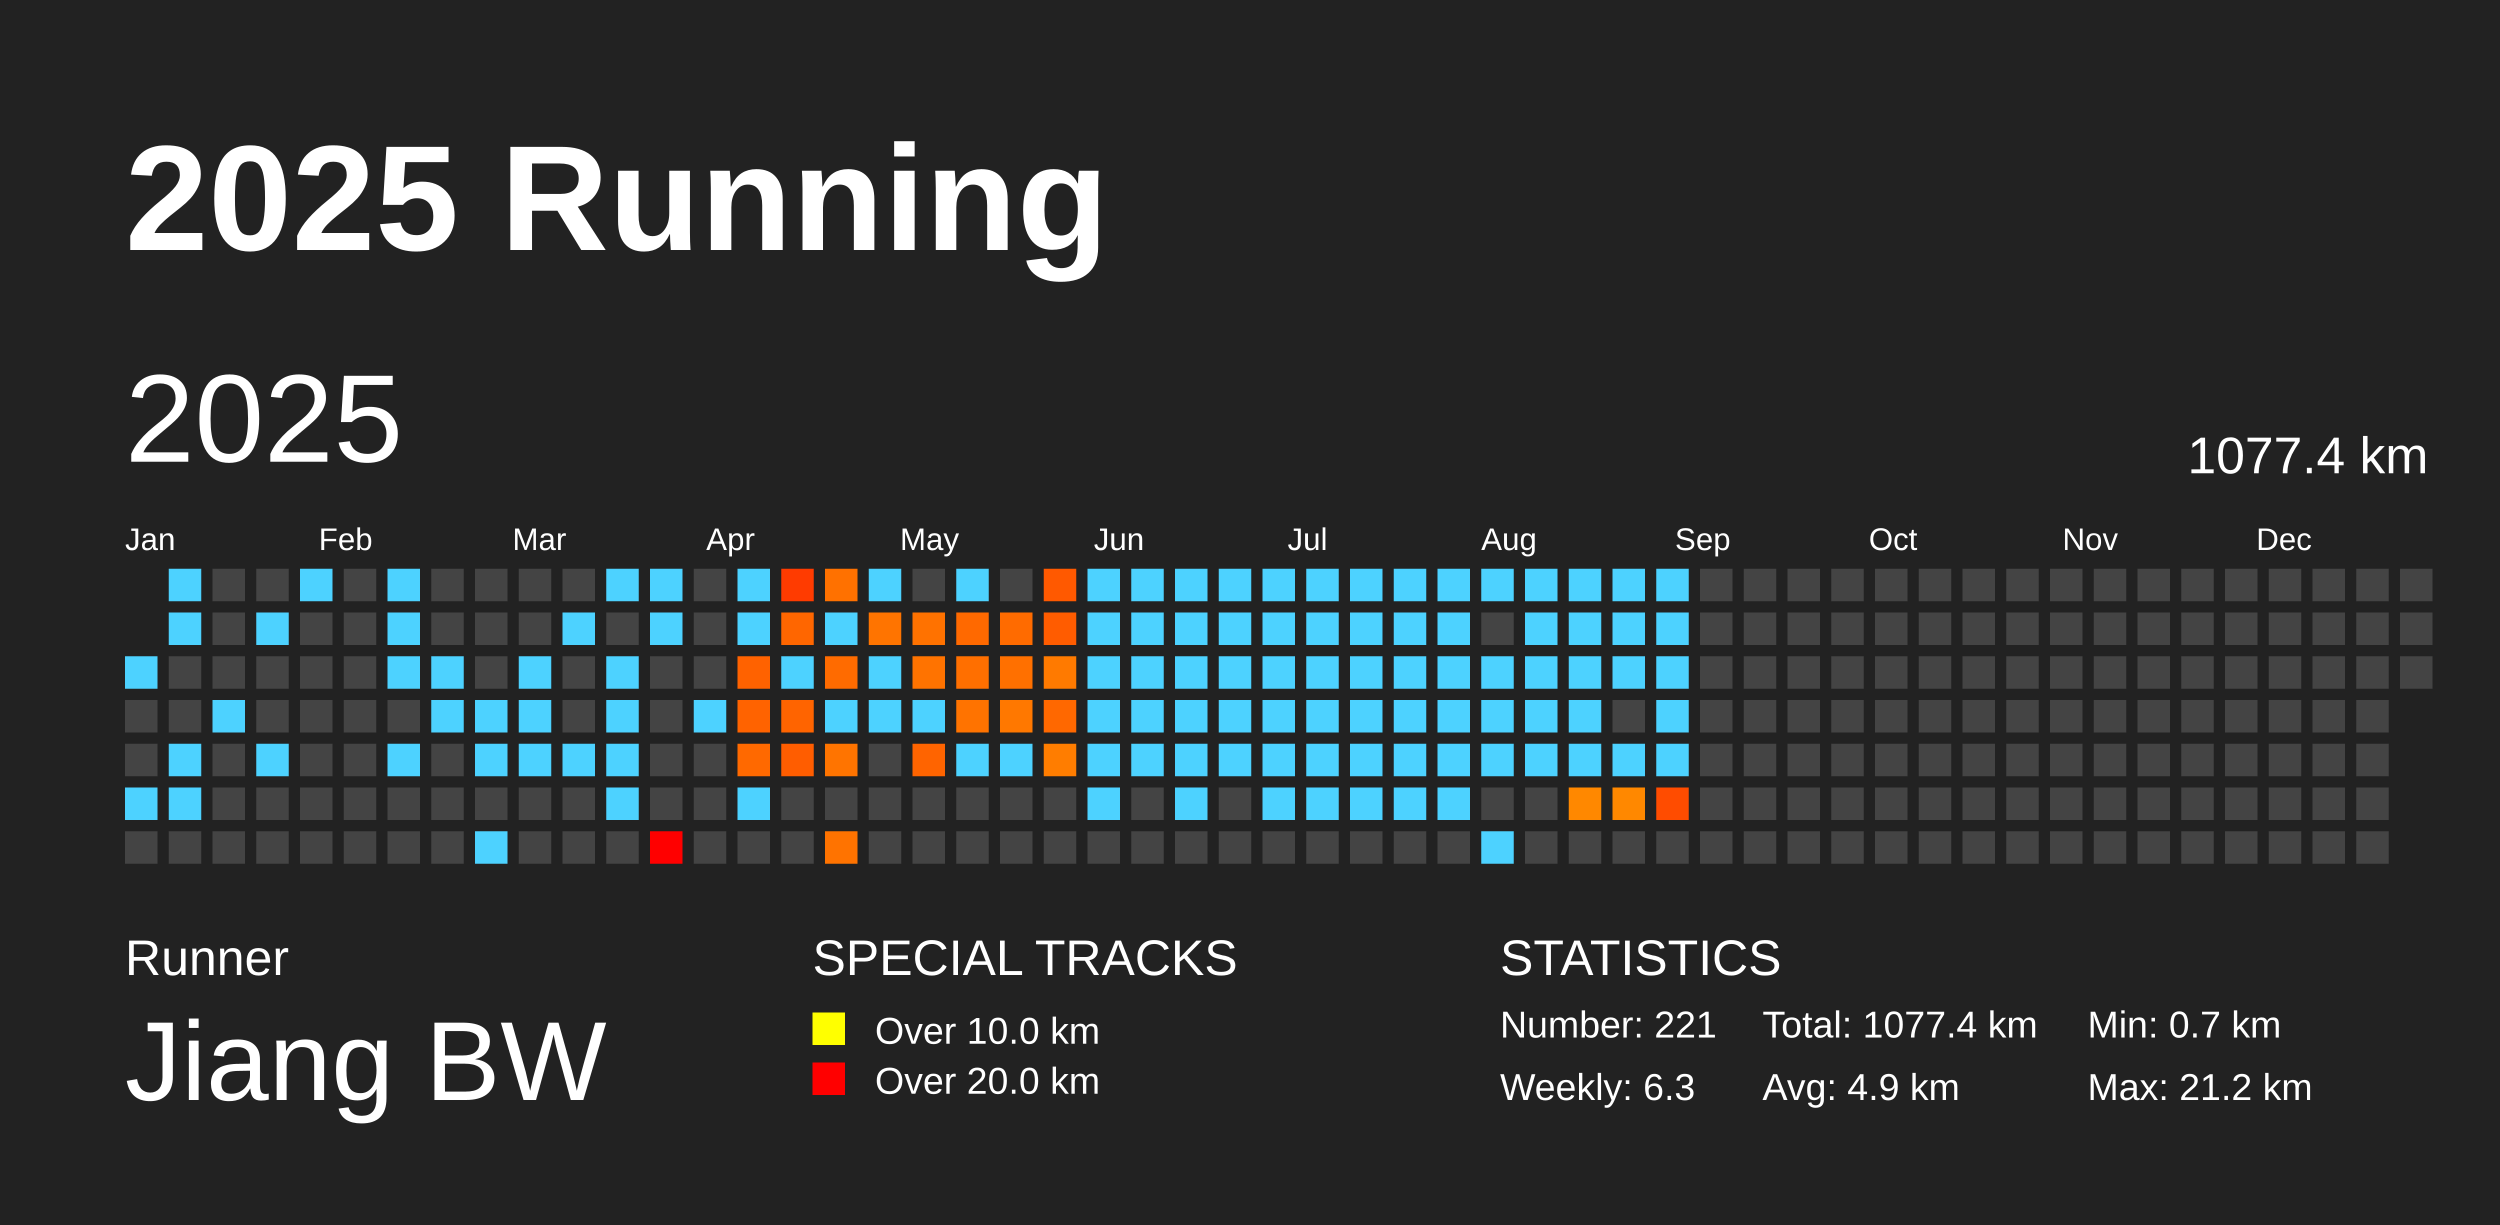
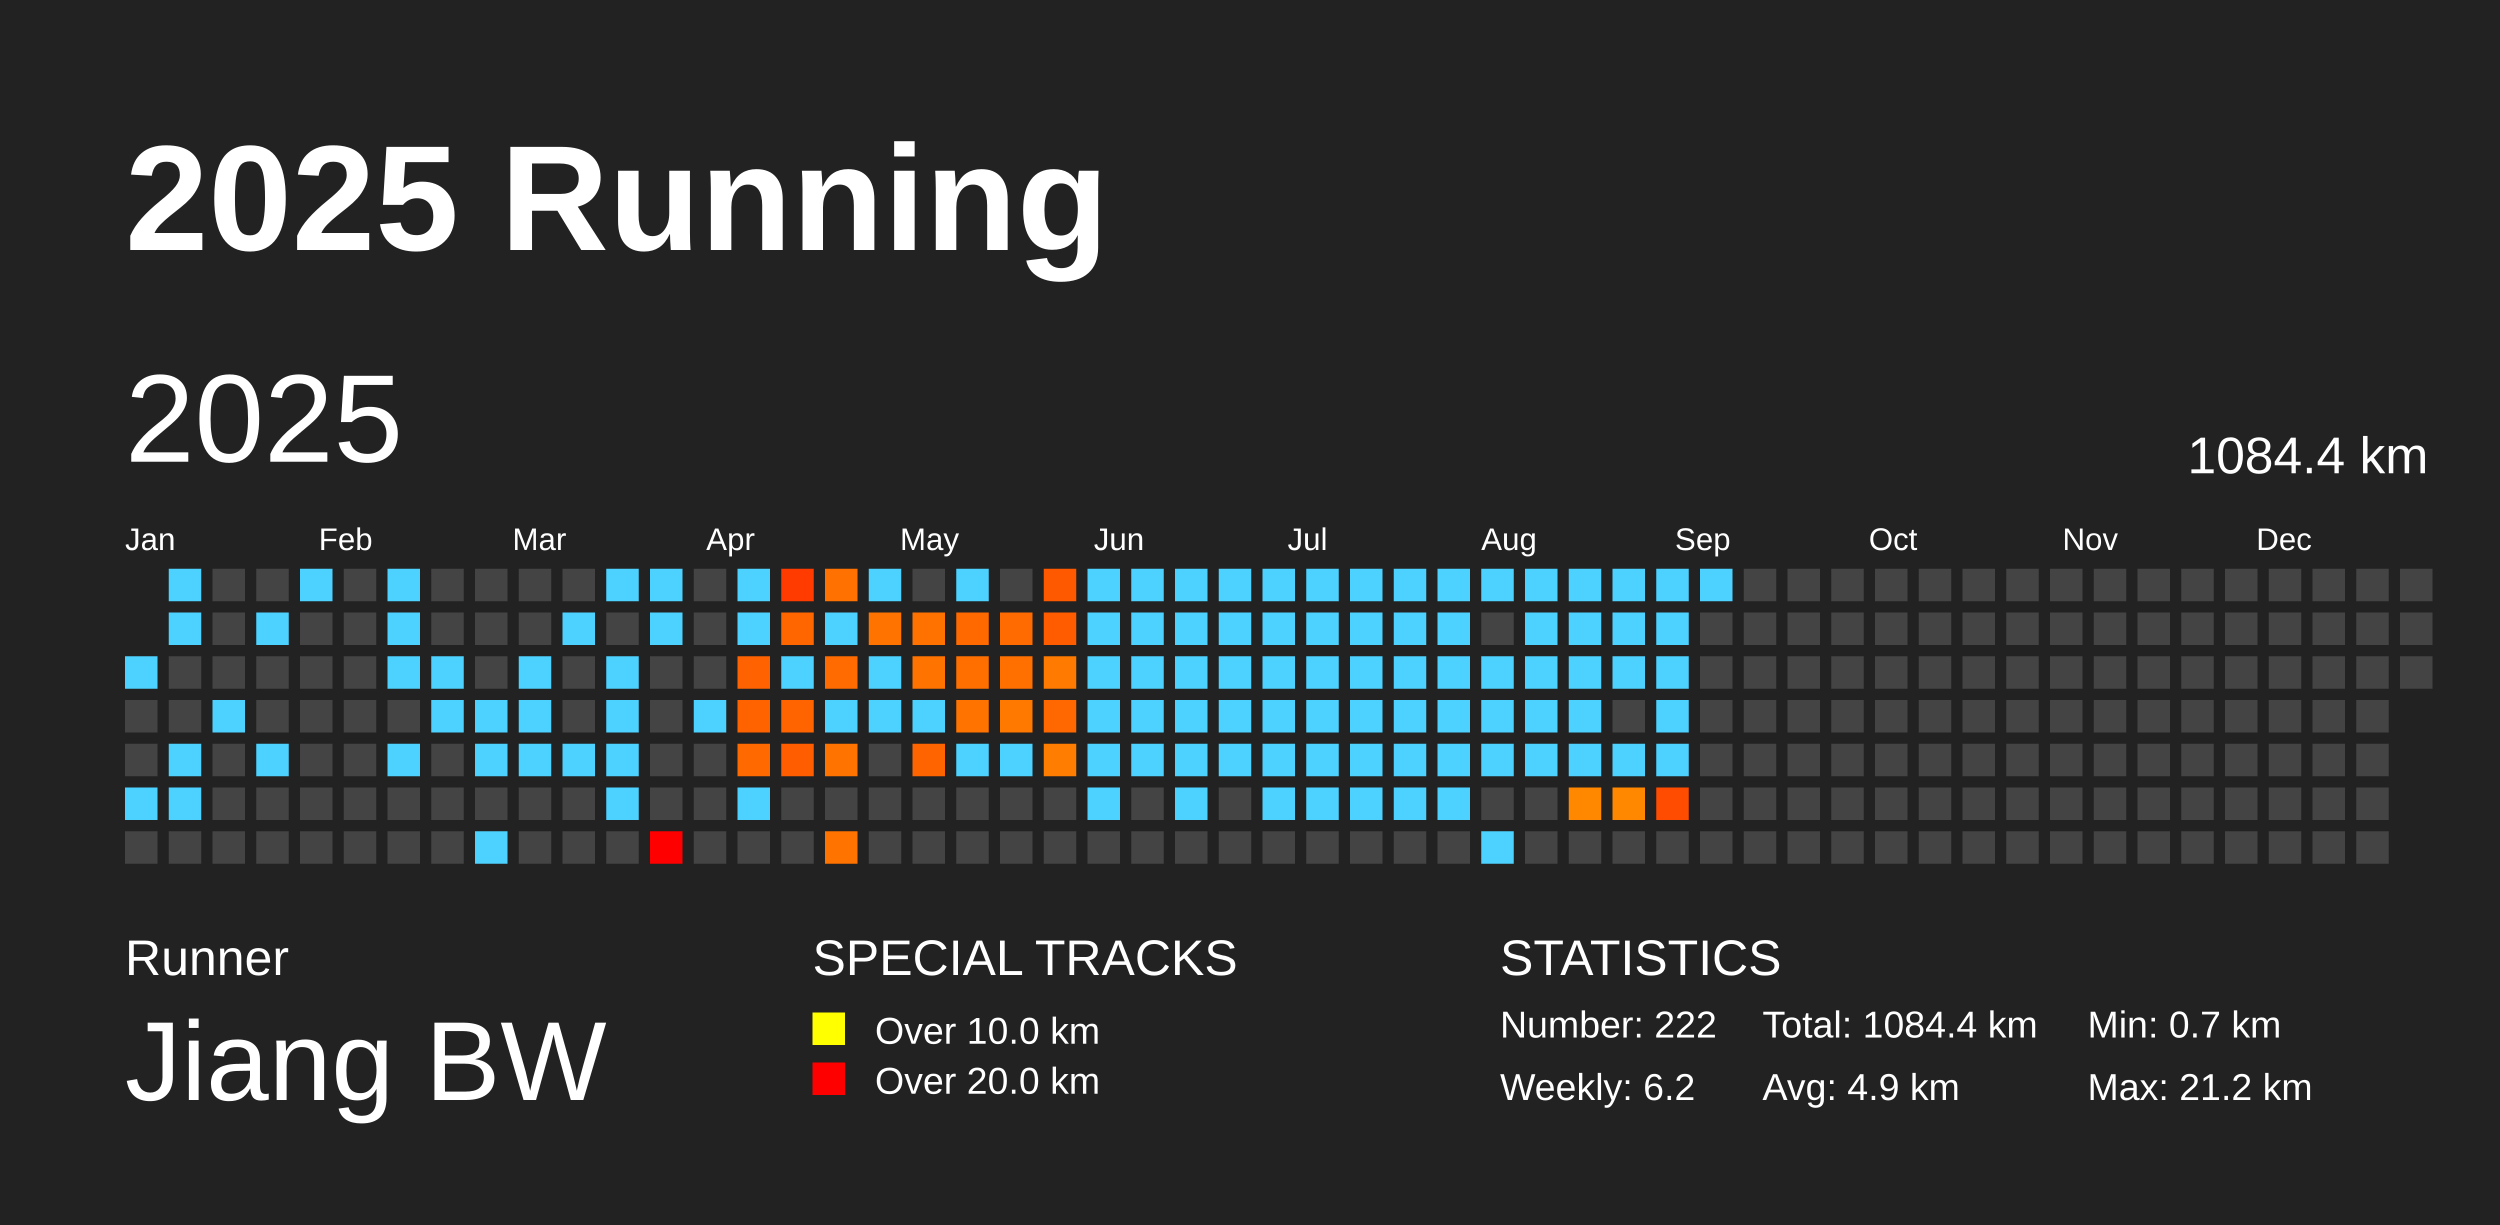
<svg xmlns="http://www.w3.org/2000/svg" baseProfile="full" height="98mm" version="1.1" viewBox="0,0,200,98" width="200mm">
  <defs />
  <rect fill="#222222" height="98" width="200" x="0" y="0" />
  <text fill="#FFFFFF" style="font-size:12px; font-family:Arial; font-weight:bold;" x="10" y="20">2025 Running</text>
  <text fill="#FFFFFF" style="font-size:4px; font-family:Arial" x="10" y="78">Runner</text>
  <text fill="#FFFFFF" style="font-size:9px; font-family:Arial" x="10" y="88">Jiang BW</text>
  <text fill="#FFFFFF" style="font-size:4px; font-family:Arial" x="65" y="78">SPECIAL TRACKS</text>
  <rect fill="yellow" height="2.6" width="2.6" x="65" y="81" />
  <text fill="#FFFFFF" style="font-size:3px; font-family:Arial" x="70" y="83.5">Over 10.0 km</text>
  <rect fill="red" height="2.6" width="2.6" x="65" y="85" />
  <text fill="#FFFFFF" style="font-size:3px; font-family:Arial" x="70" y="87.5">Over 20.0 km</text>
  <text fill="#FFFFFF" style="font-size:4px; font-family:Arial" x="120" y="78">STATISTICS</text>
-   <text fill="#FFFFFF" style="font-size:3px; font-family:Arial" x="120" y="83">Number: 221</text>
-   <text fill="#FFFFFF" style="font-size:3px; font-family:Arial" x="120" y="88">Weekly: 6.3</text>
-   <text fill="#FFFFFF" style="font-size:3px; font-family:Arial" x="141" y="83">Total: 1077.4 km</text>
+   <text fill="#FFFFFF" style="font-size:3px; font-family:Arial" x="120" y="83">Number: 222</text>
+   <text fill="#FFFFFF" style="font-size:3px; font-family:Arial" x="120" y="88">Weekly: 6.2</text>
+   <text fill="#FFFFFF" style="font-size:3px; font-family:Arial" x="141" y="83">Total: 1084.4 km</text>
  <text fill="#FFFFFF" style="font-size:3px; font-family:Arial" x="141" y="88">Avg: 4.9 km</text>
  <text fill="#FFFFFF" style="font-size:3px; font-family:Arial" x="167" y="83">Min: 0.7 km</text>
  <text fill="#FFFFFF" style="font-size:3px; font-family:Arial" x="167" y="88">Max: 21.2 km</text>
  <text dominant-baseline="hanging" fill="#FFFFFF" style="font-size:10.0px; font-family:Arial;" x="10" y="30">2025</text>
-   <text dominant-baseline="hanging" fill="#FFFFFF" style="font-size:4.125px; font-family:Arial;" x="175" y="35">1077.4 km</text>
+   <text dominant-baseline="hanging" fill="#FFFFFF" style="font-size:4.125px; font-family:Arial;" x="175" y="35">1084.4 km</text>
  <text fill="#FFFFFF" style="font-size:2.5px; font-family:Arial" x="10.0" y="44">Jan</text>
  <text fill="#FFFFFF" style="font-size:2.5px; font-family:Arial" x="25.5" y="44">Feb</text>
  <text fill="#FFFFFF" style="font-size:2.5px; font-family:Arial" x="41.0" y="44">Mar</text>
  <text fill="#FFFFFF" style="font-size:2.5px; font-family:Arial" x="56.5" y="44">Apr</text>
  <text fill="#FFFFFF" style="font-size:2.5px; font-family:Arial" x="72.0" y="44">May</text>
  <text fill="#FFFFFF" style="font-size:2.5px; font-family:Arial" x="87.5" y="44">Jun</text>
  <text fill="#FFFFFF" style="font-size:2.5px; font-family:Arial" x="103.0" y="44">Jul</text>
  <text fill="#FFFFFF" style="font-size:2.5px; font-family:Arial" x="118.5" y="44">Aug</text>
  <text fill="#FFFFFF" style="font-size:2.5px; font-family:Arial" x="134.0" y="44">Sep</text>
  <text fill="#FFFFFF" style="font-size:2.5px; font-family:Arial" x="149.5" y="44">Oct</text>
  <text fill="#FFFFFF" style="font-size:2.5px; font-family:Arial" x="165.0" y="44">Nov</text>
  <text fill="#FFFFFF" style="font-size:2.5px; font-family:Arial" x="180.5" y="44">Dec</text>
  <rect fill="#4dd2ff" height="2.6" width="2.6" x="10.0" y="52.5" />
  <rect fill="#444444" height="2.6" width="2.6" x="10.0" y="56.0" />
  <rect fill="#444444" height="2.6" width="2.6" x="10.0" y="59.5" />
  <rect fill="#4dd2ff" height="2.6" width="2.6" x="10.0" y="63.0" />
  <rect fill="#444444" height="2.6" width="2.6" x="10.0" y="66.5" />
  <rect fill="#4dd2ff" height="2.6" width="2.6" x="13.5" y="45.5" />
  <rect fill="#4dd2ff" height="2.6" width="2.6" x="13.5" y="49.0" />
  <rect fill="#444444" height="2.6" width="2.6" x="13.5" y="52.5" />
  <rect fill="#444444" height="2.6" width="2.6" x="13.5" y="56.0" />
  <rect fill="#4dd2ff" height="2.6" width="2.6" x="13.5" y="59.5" />
  <rect fill="#4dd2ff" height="2.6" width="2.6" x="13.5" y="63.0" />
  <rect fill="#444444" height="2.6" width="2.6" x="13.5" y="66.5" />
  <rect fill="#444444" height="2.6" width="2.6" x="17.0" y="45.5" />
  <rect fill="#444444" height="2.6" width="2.6" x="17.0" y="49.0" />
  <rect fill="#444444" height="2.6" width="2.6" x="17.0" y="52.5" />
  <rect fill="#4dd2ff" height="2.6" width="2.6" x="17.0" y="56.0" />
  <rect fill="#444444" height="2.6" width="2.6" x="17.0" y="59.5" />
  <rect fill="#444444" height="2.6" width="2.6" x="17.0" y="63.0" />
  <rect fill="#444444" height="2.6" width="2.6" x="17.0" y="66.5" />
  <rect fill="#444444" height="2.6" width="2.6" x="20.5" y="45.5" />
  <rect fill="#4dd2ff" height="2.6" width="2.6" x="20.5" y="49.0" />
  <rect fill="#444444" height="2.6" width="2.6" x="20.5" y="52.5" />
  <rect fill="#444444" height="2.6" width="2.6" x="20.5" y="56.0" />
  <rect fill="#4dd2ff" height="2.6" width="2.6" x="20.5" y="59.5" />
  <rect fill="#444444" height="2.6" width="2.6" x="20.5" y="63.0" />
  <rect fill="#444444" height="2.6" width="2.6" x="20.5" y="66.5" />
  <rect fill="#4dd2ff" height="2.6" width="2.6" x="24.0" y="45.5" />
  <rect fill="#444444" height="2.6" width="2.6" x="24.0" y="49.0" />
  <rect fill="#444444" height="2.6" width="2.6" x="24.0" y="52.5" />
  <rect fill="#444444" height="2.6" width="2.6" x="24.0" y="56.0" />
  <rect fill="#444444" height="2.6" width="2.6" x="24.0" y="59.5" />
  <rect fill="#444444" height="2.6" width="2.6" x="24.0" y="63.0" />
  <rect fill="#444444" height="2.6" width="2.6" x="24.0" y="66.5" />
  <rect fill="#444444" height="2.6" width="2.6" x="27.5" y="45.5" />
  <rect fill="#444444" height="2.6" width="2.6" x="27.5" y="49.0" />
  <rect fill="#444444" height="2.6" width="2.6" x="27.5" y="52.5" />
  <rect fill="#444444" height="2.6" width="2.6" x="27.5" y="56.0" />
  <rect fill="#444444" height="2.6" width="2.6" x="27.5" y="59.5" />
  <rect fill="#444444" height="2.6" width="2.6" x="27.5" y="63.0" />
  <rect fill="#444444" height="2.6" width="2.6" x="27.5" y="66.5" />
  <rect fill="#4dd2ff" height="2.6" width="2.6" x="31.0" y="45.5" />
  <rect fill="#4dd2ff" height="2.6" width="2.6" x="31.0" y="49.0" />
  <rect fill="#4dd2ff" height="2.6" width="2.6" x="31.0" y="52.5" />
  <rect fill="#444444" height="2.6" width="2.6" x="31.0" y="56.0" />
  <rect fill="#4dd2ff" height="2.6" width="2.6" x="31.0" y="59.5" />
  <rect fill="#444444" height="2.6" width="2.6" x="31.0" y="63.0" />
  <rect fill="#444444" height="2.6" width="2.6" x="31.0" y="66.5" />
  <rect fill="#444444" height="2.6" width="2.6" x="34.5" y="45.5" />
  <rect fill="#444444" height="2.6" width="2.6" x="34.5" y="49.0" />
  <rect fill="#4dd2ff" height="2.6" width="2.6" x="34.5" y="52.5" />
  <rect fill="#4dd2ff" height="2.6" width="2.6" x="34.5" y="56.0" />
  <rect fill="#444444" height="2.6" width="2.6" x="34.5" y="59.5" />
  <rect fill="#444444" height="2.6" width="2.6" x="34.5" y="63.0" />
  <rect fill="#444444" height="2.6" width="2.6" x="34.5" y="66.5" />
  <rect fill="#444444" height="2.6" width="2.6" x="38.0" y="45.5" />
  <rect fill="#444444" height="2.6" width="2.6" x="38.0" y="49.0" />
  <rect fill="#444444" height="2.6" width="2.6" x="38.0" y="52.5" />
  <rect fill="#4dd2ff" height="2.6" width="2.6" x="38.0" y="56.0" />
  <rect fill="#4dd2ff" height="2.6" width="2.6" x="38.0" y="59.5" />
  <rect fill="#444444" height="2.6" width="2.6" x="38.0" y="63.0" />
  <rect fill="#4dd2ff" height="2.6" width="2.6" x="38.0" y="66.5" />
  <rect fill="#444444" height="2.6" width="2.6" x="41.5" y="45.5" />
  <rect fill="#444444" height="2.6" width="2.6" x="41.5" y="49.0" />
  <rect fill="#4dd2ff" height="2.6" width="2.6" x="41.5" y="52.5" />
  <rect fill="#4dd2ff" height="2.6" width="2.6" x="41.5" y="56.0" />
  <rect fill="#4dd2ff" height="2.6" width="2.6" x="41.5" y="59.5" />
  <rect fill="#444444" height="2.6" width="2.6" x="41.5" y="63.0" />
  <rect fill="#444444" height="2.6" width="2.6" x="41.5" y="66.5" />
  <rect fill="#444444" height="2.6" width="2.6" x="45.0" y="45.5" />
  <rect fill="#4dd2ff" height="2.6" width="2.6" x="45.0" y="49.0" />
  <rect fill="#444444" height="2.6" width="2.6" x="45.0" y="52.5" />
  <rect fill="#444444" height="2.6" width="2.6" x="45.0" y="56.0" />
  <rect fill="#4dd2ff" height="2.6" width="2.6" x="45.0" y="59.5" />
  <rect fill="#444444" height="2.6" width="2.6" x="45.0" y="63.0" />
  <rect fill="#444444" height="2.6" width="2.6" x="45.0" y="66.5" />
  <rect fill="#4dd2ff" height="2.6" width="2.6" x="48.5" y="45.5" />
  <rect fill="#444444" height="2.6" width="2.6" x="48.5" y="49.0" />
  <rect fill="#4dd2ff" height="2.6" width="2.6" x="48.5" y="52.5" />
  <rect fill="#4dd2ff" height="2.6" width="2.6" x="48.5" y="56.0" />
  <rect fill="#4dd2ff" height="2.6" width="2.6" x="48.5" y="59.5" />
  <rect fill="#4dd2ff" height="2.6" width="2.6" x="48.5" y="63.0" />
  <rect fill="#444444" height="2.6" width="2.6" x="48.5" y="66.5" />
  <rect fill="#4dd2ff" height="2.6" width="2.6" x="52.0" y="45.5" />
  <rect fill="#4dd2ff" height="2.6" width="2.6" x="52.0" y="49.0" />
  <rect fill="#444444" height="2.6" width="2.6" x="52.0" y="52.5" />
  <rect fill="#444444" height="2.6" width="2.6" x="52.0" y="56.0" />
  <rect fill="#444444" height="2.6" width="2.6" x="52.0" y="59.5" />
  <rect fill="#444444" height="2.6" width="2.6" x="52.0" y="63.0" />
  <rect fill="red" height="2.6" width="2.6" x="52.0" y="66.5" />
  <rect fill="#444444" height="2.6" width="2.6" x="55.5" y="45.5" />
  <rect fill="#444444" height="2.6" width="2.6" x="55.5" y="49.0" />
  <rect fill="#444444" height="2.6" width="2.6" x="55.5" y="52.5" />
  <rect fill="#4dd2ff" height="2.6" width="2.6" x="55.5" y="56.0" />
  <rect fill="#444444" height="2.6" width="2.6" x="55.5" y="59.5" />
  <rect fill="#444444" height="2.6" width="2.6" x="55.5" y="63.0" />
  <rect fill="#444444" height="2.6" width="2.6" x="55.5" y="66.5" />
  <rect fill="#4dd2ff" height="2.6" width="2.6" x="59.0" y="45.5" />
  <rect fill="#4dd2ff" height="2.6" width="2.6" x="59.0" y="49.0" />
  <rect fill="#ff6200" height="2.6" width="2.6" x="59.0" y="52.5" />
  <rect fill="#ff6300" height="2.6" width="2.6" x="59.0" y="56.0" />
  <rect fill="#ff6900" height="2.6" width="2.6" x="59.0" y="59.5" />
  <rect fill="#4dd2ff" height="2.6" width="2.6" x="59.0" y="63.0" />
  <rect fill="#444444" height="2.6" width="2.6" x="59.0" y="66.5" />
  <rect fill="#ff3b00" height="2.6" width="2.6" x="62.5" y="45.5" />
  <rect fill="#ff6600" height="2.6" width="2.6" x="62.5" y="49.0" />
  <rect fill="#4dd2ff" height="2.6" width="2.6" x="62.5" y="52.5" />
  <rect fill="#ff6400" height="2.6" width="2.6" x="62.5" y="56.0" />
  <rect fill="#ff5d00" height="2.6" width="2.6" x="62.5" y="59.5" />
  <rect fill="#444444" height="2.6" width="2.6" x="62.5" y="63.0" />
  <rect fill="#444444" height="2.6" width="2.6" x="62.5" y="66.5" />
  <rect fill="#ff7100" height="2.6" width="2.6" x="66.0" y="45.5" />
  <rect fill="#4dd2ff" height="2.6" width="2.6" x="66.0" y="49.0" />
  <rect fill="#ff6b00" height="2.6" width="2.6" x="66.0" y="52.5" />
  <rect fill="#4dd2ff" height="2.6" width="2.6" x="66.0" y="56.0" />
  <rect fill="#ff7400" height="2.6" width="2.6" x="66.0" y="59.5" />
  <rect fill="#444444" height="2.6" width="2.6" x="66.0" y="63.0" />
  <rect fill="#ff7300" height="2.6" width="2.6" x="66.0" y="66.5" />
  <rect fill="#4dd2ff" height="2.6" width="2.6" x="69.5" y="45.5" />
  <rect fill="#ff7400" height="2.6" width="2.6" x="69.5" y="49.0" />
  <rect fill="#4dd2ff" height="2.6" width="2.6" x="69.5" y="52.5" />
  <rect fill="#4dd2ff" height="2.6" width="2.6" x="69.5" y="56.0" />
  <rect fill="#444444" height="2.6" width="2.6" x="69.5" y="59.5" />
  <rect fill="#444444" height="2.6" width="2.6" x="69.5" y="63.0" />
  <rect fill="#444444" height="2.6" width="2.6" x="69.5" y="66.5" />
  <rect fill="#444444" height="2.6" width="2.6" x="73.0" y="45.5" />
  <rect fill="#ff7200" height="2.6" width="2.6" x="73.0" y="49.0" />
  <rect fill="#ff7300" height="2.6" width="2.6" x="73.0" y="52.5" />
  <rect fill="#4dd2ff" height="2.6" width="2.6" x="73.0" y="56.0" />
  <rect fill="#ff6400" height="2.6" width="2.6" x="73.0" y="59.5" />
  <rect fill="#444444" height="2.6" width="2.6" x="73.0" y="63.0" />
  <rect fill="#444444" height="2.6" width="2.6" x="73.0" y="66.5" />
  <rect fill="#4dd2ff" height="2.6" width="2.6" x="76.5" y="45.5" />
  <rect fill="#ff6900" height="2.6" width="2.6" x="76.5" y="49.0" />
  <rect fill="#ff6f00" height="2.6" width="2.6" x="76.5" y="52.5" />
  <rect fill="#ff7300" height="2.6" width="2.6" x="76.5" y="56.0" />
  <rect fill="#4dd2ff" height="2.6" width="2.6" x="76.5" y="59.5" />
  <rect fill="#444444" height="2.6" width="2.6" x="76.5" y="63.0" />
  <rect fill="#444444" height="2.6" width="2.6" x="76.5" y="66.5" />
  <rect fill="#444444" height="2.6" width="2.6" x="80.0" y="45.5" />
  <rect fill="#ff6b00" height="2.6" width="2.6" x="80.0" y="49.0" />
  <rect fill="#ff7000" height="2.6" width="2.6" x="80.0" y="52.5" />
  <rect fill="#ff7800" height="2.6" width="2.6" x="80.0" y="56.0" />
  <rect fill="#4dd2ff" height="2.6" width="2.6" x="80.0" y="59.5" />
  <rect fill="#444444" height="2.6" width="2.6" x="80.0" y="63.0" />
  <rect fill="#444444" height="2.6" width="2.6" x="80.0" y="66.5" />
  <rect fill="#ff5900" height="2.6" width="2.6" x="83.5" y="45.5" />
  <rect fill="#ff5c00" height="2.6" width="2.6" x="83.5" y="49.0" />
  <rect fill="#ff7a00" height="2.6" width="2.6" x="83.5" y="52.5" />
  <rect fill="#ff6800" height="2.6" width="2.6" x="83.5" y="56.0" />
  <rect fill="#ff7d00" height="2.6" width="2.6" x="83.5" y="59.5" />
  <rect fill="#444444" height="2.6" width="2.6" x="83.5" y="63.0" />
  <rect fill="#444444" height="2.6" width="2.6" x="83.5" y="66.5" />
  <rect fill="#4dd2ff" height="2.6" width="2.6" x="87.0" y="45.5" />
  <rect fill="#4dd2ff" height="2.6" width="2.6" x="87.0" y="49.0" />
  <rect fill="#4dd2ff" height="2.6" width="2.6" x="87.0" y="52.5" />
  <rect fill="#4dd2ff" height="2.6" width="2.6" x="87.0" y="56.0" />
  <rect fill="#4dd2ff" height="2.6" width="2.6" x="87.0" y="59.5" />
  <rect fill="#4dd2ff" height="2.6" width="2.6" x="87.0" y="63.0" />
  <rect fill="#444444" height="2.6" width="2.6" x="87.0" y="66.5" />
  <rect fill="#4dd2ff" height="2.6" width="2.6" x="90.5" y="45.5" />
  <rect fill="#4dd2ff" height="2.6" width="2.6" x="90.5" y="49.0" />
  <rect fill="#4dd2ff" height="2.6" width="2.6" x="90.5" y="52.5" />
  <rect fill="#4dd2ff" height="2.6" width="2.6" x="90.5" y="56.0" />
  <rect fill="#4dd2ff" height="2.6" width="2.6" x="90.5" y="59.5" />
  <rect fill="#444444" height="2.6" width="2.6" x="90.5" y="63.0" />
  <rect fill="#444444" height="2.6" width="2.6" x="90.5" y="66.5" />
  <rect fill="#4dd2ff" height="2.6" width="2.6" x="94.0" y="45.5" />
  <rect fill="#4dd2ff" height="2.6" width="2.6" x="94.0" y="49.0" />
  <rect fill="#4dd2ff" height="2.6" width="2.6" x="94.0" y="52.5" />
  <rect fill="#4dd2ff" height="2.6" width="2.6" x="94.0" y="56.0" />
  <rect fill="#4dd2ff" height="2.6" width="2.6" x="94.0" y="59.5" />
  <rect fill="#4dd2ff" height="2.6" width="2.6" x="94.0" y="63.0" />
  <rect fill="#444444" height="2.6" width="2.6" x="94.0" y="66.5" />
  <rect fill="#4dd2ff" height="2.6" width="2.6" x="97.5" y="45.5" />
  <rect fill="#4dd2ff" height="2.6" width="2.6" x="97.5" y="49.0" />
  <rect fill="#4dd2ff" height="2.6" width="2.6" x="97.5" y="52.5" />
  <rect fill="#4dd2ff" height="2.6" width="2.6" x="97.5" y="56.0" />
  <rect fill="#4dd2ff" height="2.6" width="2.6" x="97.5" y="59.5" />
  <rect fill="#444444" height="2.6" width="2.6" x="97.5" y="63.0" />
  <rect fill="#444444" height="2.6" width="2.6" x="97.5" y="66.5" />
  <rect fill="#4dd2ff" height="2.6" width="2.6" x="101.0" y="45.5" />
  <rect fill="#4dd2ff" height="2.6" width="2.6" x="101.0" y="49.0" />
  <rect fill="#4dd2ff" height="2.6" width="2.6" x="101.0" y="52.5" />
  <rect fill="#4dd2ff" height="2.6" width="2.6" x="101.0" y="56.0" />
  <rect fill="#4dd2ff" height="2.6" width="2.6" x="101.0" y="59.5" />
  <rect fill="#4dd2ff" height="2.6" width="2.6" x="101.0" y="63.0" />
  <rect fill="#444444" height="2.6" width="2.6" x="101.0" y="66.5" />
  <rect fill="#4dd2ff" height="2.6" width="2.6" x="104.5" y="45.5" />
  <rect fill="#4dd2ff" height="2.6" width="2.6" x="104.5" y="49.0" />
  <rect fill="#4dd2ff" height="2.6" width="2.6" x="104.5" y="52.5" />
  <rect fill="#4dd2ff" height="2.6" width="2.6" x="104.5" y="56.0" />
  <rect fill="#4dd2ff" height="2.6" width="2.6" x="104.5" y="59.5" />
  <rect fill="#4dd2ff" height="2.6" width="2.6" x="104.5" y="63.0" />
  <rect fill="#444444" height="2.6" width="2.6" x="104.5" y="66.5" />
  <rect fill="#4dd2ff" height="2.6" width="2.6" x="108.0" y="45.5" />
  <rect fill="#4dd2ff" height="2.6" width="2.6" x="108.0" y="49.0" />
  <rect fill="#4dd2ff" height="2.6" width="2.6" x="108.0" y="52.5" />
  <rect fill="#4dd2ff" height="2.6" width="2.6" x="108.0" y="56.0" />
  <rect fill="#4dd2ff" height="2.6" width="2.6" x="108.0" y="59.5" />
  <rect fill="#4dd2ff" height="2.6" width="2.6" x="108.0" y="63.0" />
  <rect fill="#444444" height="2.6" width="2.6" x="108.0" y="66.5" />
  <rect fill="#4dd2ff" height="2.6" width="2.6" x="111.5" y="45.5" />
  <rect fill="#4dd2ff" height="2.6" width="2.6" x="111.5" y="49.0" />
  <rect fill="#4dd2ff" height="2.6" width="2.6" x="111.5" y="52.5" />
  <rect fill="#4dd2ff" height="2.6" width="2.6" x="111.5" y="56.0" />
  <rect fill="#4dd2ff" height="2.6" width="2.6" x="111.5" y="59.5" />
  <rect fill="#4dd2ff" height="2.6" width="2.6" x="111.5" y="63.0" />
  <rect fill="#444444" height="2.6" width="2.6" x="111.5" y="66.5" />
  <rect fill="#4dd2ff" height="2.6" width="2.6" x="115.0" y="45.5" />
  <rect fill="#4dd2ff" height="2.6" width="2.6" x="115.0" y="49.0" />
  <rect fill="#4dd2ff" height="2.6" width="2.6" x="115.0" y="52.5" />
  <rect fill="#4dd2ff" height="2.6" width="2.6" x="115.0" y="56.0" />
  <rect fill="#4dd2ff" height="2.6" width="2.6" x="115.0" y="59.5" />
  <rect fill="#4dd2ff" height="2.6" width="2.6" x="115.0" y="63.0" />
  <rect fill="#444444" height="2.6" width="2.6" x="115.0" y="66.5" />
  <rect fill="#4dd2ff" height="2.6" width="2.6" x="118.5" y="45.5" />
  <rect fill="#444444" height="2.6" width="2.6" x="118.5" y="49.0" />
  <rect fill="#4dd2ff" height="2.6" width="2.6" x="118.5" y="52.5" />
  <rect fill="#4dd2ff" height="2.6" width="2.6" x="118.5" y="56.0" />
  <rect fill="#4dd2ff" height="2.6" width="2.6" x="118.5" y="59.5" />
  <rect fill="#444444" height="2.6" width="2.6" x="118.5" y="63.0" />
  <rect fill="#4dd2ff" height="2.6" width="2.6" x="118.5" y="66.5" />
  <rect fill="#4dd2ff" height="2.6" width="2.6" x="122.0" y="45.5" />
  <rect fill="#4dd2ff" height="2.6" width="2.6" x="122.0" y="49.0" />
  <rect fill="#4dd2ff" height="2.6" width="2.6" x="122.0" y="52.5" />
  <rect fill="#4dd2ff" height="2.6" width="2.6" x="122.0" y="56.0" />
  <rect fill="#4dd2ff" height="2.6" width="2.6" x="122.0" y="59.5" />
  <rect fill="#444444" height="2.6" width="2.6" x="122.0" y="63.0" />
  <rect fill="#444444" height="2.6" width="2.6" x="122.0" y="66.5" />
  <rect fill="#4dd2ff" height="2.6" width="2.6" x="125.5" y="45.5" />
  <rect fill="#4dd2ff" height="2.6" width="2.6" x="125.5" y="49.0" />
  <rect fill="#4dd2ff" height="2.6" width="2.6" x="125.5" y="52.5" />
  <rect fill="#4dd2ff" height="2.6" width="2.6" x="125.5" y="56.0" />
  <rect fill="#4dd2ff" height="2.6" width="2.6" x="125.5" y="59.5" />
  <rect fill="#ff8800" height="2.6" width="2.6" x="125.5" y="63.0" />
  <rect fill="#444444" height="2.6" width="2.6" x="125.5" y="66.5" />
  <rect fill="#4dd2ff" height="2.6" width="2.6" x="129.0" y="45.5" />
  <rect fill="#4dd2ff" height="2.6" width="2.6" x="129.0" y="49.0" />
  <rect fill="#4dd2ff" height="2.6" width="2.6" x="129.0" y="52.5" />
  <rect fill="#444444" height="2.6" width="2.6" x="129.0" y="56.0" />
  <rect fill="#4dd2ff" height="2.6" width="2.6" x="129.0" y="59.5" />
  <rect fill="#ff8800" height="2.6" width="2.6" x="129.0" y="63.0" />
  <rect fill="#444444" height="2.6" width="2.6" x="129.0" y="66.5" />
  <rect fill="#4dd2ff" height="2.6" width="2.6" x="132.5" y="45.5" />
  <rect fill="#4dd2ff" height="2.6" width="2.6" x="132.5" y="49.0" />
  <rect fill="#4dd2ff" height="2.6" width="2.6" x="132.5" y="52.5" />
  <rect fill="#4dd2ff" height="2.6" width="2.6" x="132.5" y="56.0" />
  <rect fill="#4dd2ff" height="2.6" width="2.6" x="132.5" y="59.5" />
  <rect fill="#ff4c00" height="2.6" width="2.6" x="132.5" y="63.0" />
  <rect fill="#444444" height="2.6" width="2.6" x="132.5" y="66.5" />
-   <rect fill="#444444" height="2.6" width="2.6" x="136.0" y="45.5" />
+   <rect fill="#4dd2ff" height="2.6" width="2.6" x="136.0" y="45.5" />
  <rect fill="#444444" height="2.6" width="2.6" x="136.0" y="49.0" />
  <rect fill="#444444" height="2.6" width="2.6" x="136.0" y="52.5" />
  <rect fill="#444444" height="2.6" width="2.6" x="136.0" y="56.0" />
  <rect fill="#444444" height="2.6" width="2.6" x="136.0" y="59.5" />
  <rect fill="#444444" height="2.6" width="2.6" x="136.0" y="63.0" />
  <rect fill="#444444" height="2.6" width="2.6" x="136.0" y="66.5" />
  <rect fill="#444444" height="2.6" width="2.6" x="139.5" y="45.5" />
  <rect fill="#444444" height="2.6" width="2.6" x="139.5" y="49.0" />
  <rect fill="#444444" height="2.6" width="2.6" x="139.5" y="52.5" />
  <rect fill="#444444" height="2.6" width="2.6" x="139.5" y="56.0" />
  <rect fill="#444444" height="2.6" width="2.6" x="139.5" y="59.5" />
  <rect fill="#444444" height="2.6" width="2.6" x="139.5" y="63.0" />
  <rect fill="#444444" height="2.6" width="2.6" x="139.5" y="66.5" />
  <rect fill="#444444" height="2.6" width="2.6" x="143.0" y="45.5" />
  <rect fill="#444444" height="2.6" width="2.6" x="143.0" y="49.0" />
  <rect fill="#444444" height="2.6" width="2.6" x="143.0" y="52.5" />
  <rect fill="#444444" height="2.6" width="2.6" x="143.0" y="56.0" />
  <rect fill="#444444" height="2.6" width="2.6" x="143.0" y="59.5" />
  <rect fill="#444444" height="2.6" width="2.6" x="143.0" y="63.0" />
  <rect fill="#444444" height="2.6" width="2.6" x="143.0" y="66.5" />
  <rect fill="#444444" height="2.6" width="2.6" x="146.5" y="45.5" />
  <rect fill="#444444" height="2.6" width="2.6" x="146.5" y="49.0" />
  <rect fill="#444444" height="2.6" width="2.6" x="146.5" y="52.5" />
  <rect fill="#444444" height="2.6" width="2.6" x="146.5" y="56.0" />
  <rect fill="#444444" height="2.6" width="2.6" x="146.5" y="59.5" />
  <rect fill="#444444" height="2.6" width="2.6" x="146.5" y="63.0" />
  <rect fill="#444444" height="2.6" width="2.6" x="146.5" y="66.5" />
  <rect fill="#444444" height="2.6" width="2.6" x="150.0" y="45.5" />
  <rect fill="#444444" height="2.6" width="2.6" x="150.0" y="49.0" />
  <rect fill="#444444" height="2.6" width="2.6" x="150.0" y="52.5" />
  <rect fill="#444444" height="2.6" width="2.6" x="150.0" y="56.0" />
  <rect fill="#444444" height="2.6" width="2.6" x="150.0" y="59.5" />
  <rect fill="#444444" height="2.6" width="2.6" x="150.0" y="63.0" />
  <rect fill="#444444" height="2.6" width="2.6" x="150.0" y="66.5" />
  <rect fill="#444444" height="2.6" width="2.6" x="153.5" y="45.5" />
  <rect fill="#444444" height="2.6" width="2.6" x="153.5" y="49.0" />
  <rect fill="#444444" height="2.6" width="2.6" x="153.5" y="52.5" />
  <rect fill="#444444" height="2.6" width="2.6" x="153.5" y="56.0" />
  <rect fill="#444444" height="2.6" width="2.6" x="153.5" y="59.5" />
  <rect fill="#444444" height="2.6" width="2.6" x="153.5" y="63.0" />
  <rect fill="#444444" height="2.6" width="2.6" x="153.5" y="66.5" />
  <rect fill="#444444" height="2.6" width="2.6" x="157.0" y="45.5" />
  <rect fill="#444444" height="2.6" width="2.6" x="157.0" y="49.0" />
  <rect fill="#444444" height="2.6" width="2.6" x="157.0" y="52.5" />
  <rect fill="#444444" height="2.6" width="2.6" x="157.0" y="56.0" />
  <rect fill="#444444" height="2.6" width="2.6" x="157.0" y="59.5" />
  <rect fill="#444444" height="2.6" width="2.6" x="157.0" y="63.0" />
  <rect fill="#444444" height="2.6" width="2.6" x="157.0" y="66.5" />
  <rect fill="#444444" height="2.6" width="2.6" x="160.5" y="45.5" />
  <rect fill="#444444" height="2.6" width="2.6" x="160.5" y="49.0" />
  <rect fill="#444444" height="2.6" width="2.6" x="160.5" y="52.5" />
  <rect fill="#444444" height="2.6" width="2.6" x="160.5" y="56.0" />
  <rect fill="#444444" height="2.6" width="2.6" x="160.5" y="59.5" />
  <rect fill="#444444" height="2.6" width="2.6" x="160.5" y="63.0" />
  <rect fill="#444444" height="2.6" width="2.6" x="160.5" y="66.5" />
  <rect fill="#444444" height="2.6" width="2.6" x="164.0" y="45.5" />
  <rect fill="#444444" height="2.6" width="2.6" x="164.0" y="49.0" />
  <rect fill="#444444" height="2.6" width="2.6" x="164.0" y="52.5" />
  <rect fill="#444444" height="2.6" width="2.6" x="164.0" y="56.0" />
  <rect fill="#444444" height="2.6" width="2.6" x="164.0" y="59.5" />
  <rect fill="#444444" height="2.6" width="2.6" x="164.0" y="63.0" />
  <rect fill="#444444" height="2.6" width="2.6" x="164.0" y="66.5" />
  <rect fill="#444444" height="2.6" width="2.6" x="167.5" y="45.5" />
  <rect fill="#444444" height="2.6" width="2.6" x="167.5" y="49.0" />
  <rect fill="#444444" height="2.6" width="2.6" x="167.5" y="52.5" />
  <rect fill="#444444" height="2.6" width="2.6" x="167.5" y="56.0" />
  <rect fill="#444444" height="2.6" width="2.6" x="167.5" y="59.5" />
  <rect fill="#444444" height="2.6" width="2.6" x="167.5" y="63.0" />
  <rect fill="#444444" height="2.6" width="2.6" x="167.5" y="66.5" />
  <rect fill="#444444" height="2.6" width="2.6" x="171.0" y="45.5" />
  <rect fill="#444444" height="2.6" width="2.6" x="171.0" y="49.0" />
  <rect fill="#444444" height="2.6" width="2.6" x="171.0" y="52.5" />
  <rect fill="#444444" height="2.6" width="2.6" x="171.0" y="56.0" />
  <rect fill="#444444" height="2.6" width="2.6" x="171.0" y="59.5" />
  <rect fill="#444444" height="2.6" width="2.6" x="171.0" y="63.0" />
  <rect fill="#444444" height="2.6" width="2.6" x="171.0" y="66.5" />
  <rect fill="#444444" height="2.6" width="2.6" x="174.5" y="45.5" />
  <rect fill="#444444" height="2.6" width="2.6" x="174.5" y="49.0" />
  <rect fill="#444444" height="2.6" width="2.6" x="174.5" y="52.5" />
  <rect fill="#444444" height="2.6" width="2.6" x="174.5" y="56.0" />
  <rect fill="#444444" height="2.6" width="2.6" x="174.5" y="59.5" />
  <rect fill="#444444" height="2.6" width="2.6" x="174.5" y="63.0" />
  <rect fill="#444444" height="2.6" width="2.6" x="174.5" y="66.5" />
  <rect fill="#444444" height="2.6" width="2.6" x="178.0" y="45.5" />
  <rect fill="#444444" height="2.6" width="2.6" x="178.0" y="49.0" />
  <rect fill="#444444" height="2.6" width="2.6" x="178.0" y="52.5" />
  <rect fill="#444444" height="2.6" width="2.6" x="178.0" y="56.0" />
  <rect fill="#444444" height="2.6" width="2.6" x="178.0" y="59.5" />
  <rect fill="#444444" height="2.6" width="2.6" x="178.0" y="63.0" />
  <rect fill="#444444" height="2.6" width="2.6" x="178.0" y="66.5" />
  <rect fill="#444444" height="2.6" width="2.6" x="181.5" y="45.5" />
  <rect fill="#444444" height="2.6" width="2.6" x="181.5" y="49.0" />
  <rect fill="#444444" height="2.6" width="2.6" x="181.5" y="52.5" />
  <rect fill="#444444" height="2.6" width="2.6" x="181.5" y="56.0" />
  <rect fill="#444444" height="2.6" width="2.6" x="181.5" y="59.5" />
  <rect fill="#444444" height="2.6" width="2.6" x="181.5" y="63.0" />
  <rect fill="#444444" height="2.6" width="2.6" x="181.5" y="66.5" />
  <rect fill="#444444" height="2.6" width="2.6" x="185.0" y="45.5" />
  <rect fill="#444444" height="2.6" width="2.6" x="185.0" y="49.0" />
  <rect fill="#444444" height="2.6" width="2.6" x="185.0" y="52.5" />
  <rect fill="#444444" height="2.6" width="2.6" x="185.0" y="56.0" />
  <rect fill="#444444" height="2.6" width="2.6" x="185.0" y="59.5" />
  <rect fill="#444444" height="2.6" width="2.6" x="185.0" y="63.0" />
  <rect fill="#444444" height="2.6" width="2.6" x="185.0" y="66.5" />
  <rect fill="#444444" height="2.6" width="2.6" x="188.5" y="45.5" />
  <rect fill="#444444" height="2.6" width="2.6" x="188.5" y="49.0" />
  <rect fill="#444444" height="2.6" width="2.6" x="188.5" y="52.5" />
  <rect fill="#444444" height="2.6" width="2.6" x="188.5" y="56.0" />
  <rect fill="#444444" height="2.6" width="2.6" x="188.5" y="59.5" />
  <rect fill="#444444" height="2.6" width="2.6" x="188.5" y="63.0" />
  <rect fill="#444444" height="2.6" width="2.6" x="188.5" y="66.5" />
  <rect fill="#444444" height="2.6" width="2.6" x="192.0" y="45.5" />
  <rect fill="#444444" height="2.6" width="2.6" x="192.0" y="49.0" />
  <rect fill="#444444" height="2.6" width="2.6" x="192.0" y="52.5" />
</svg>
